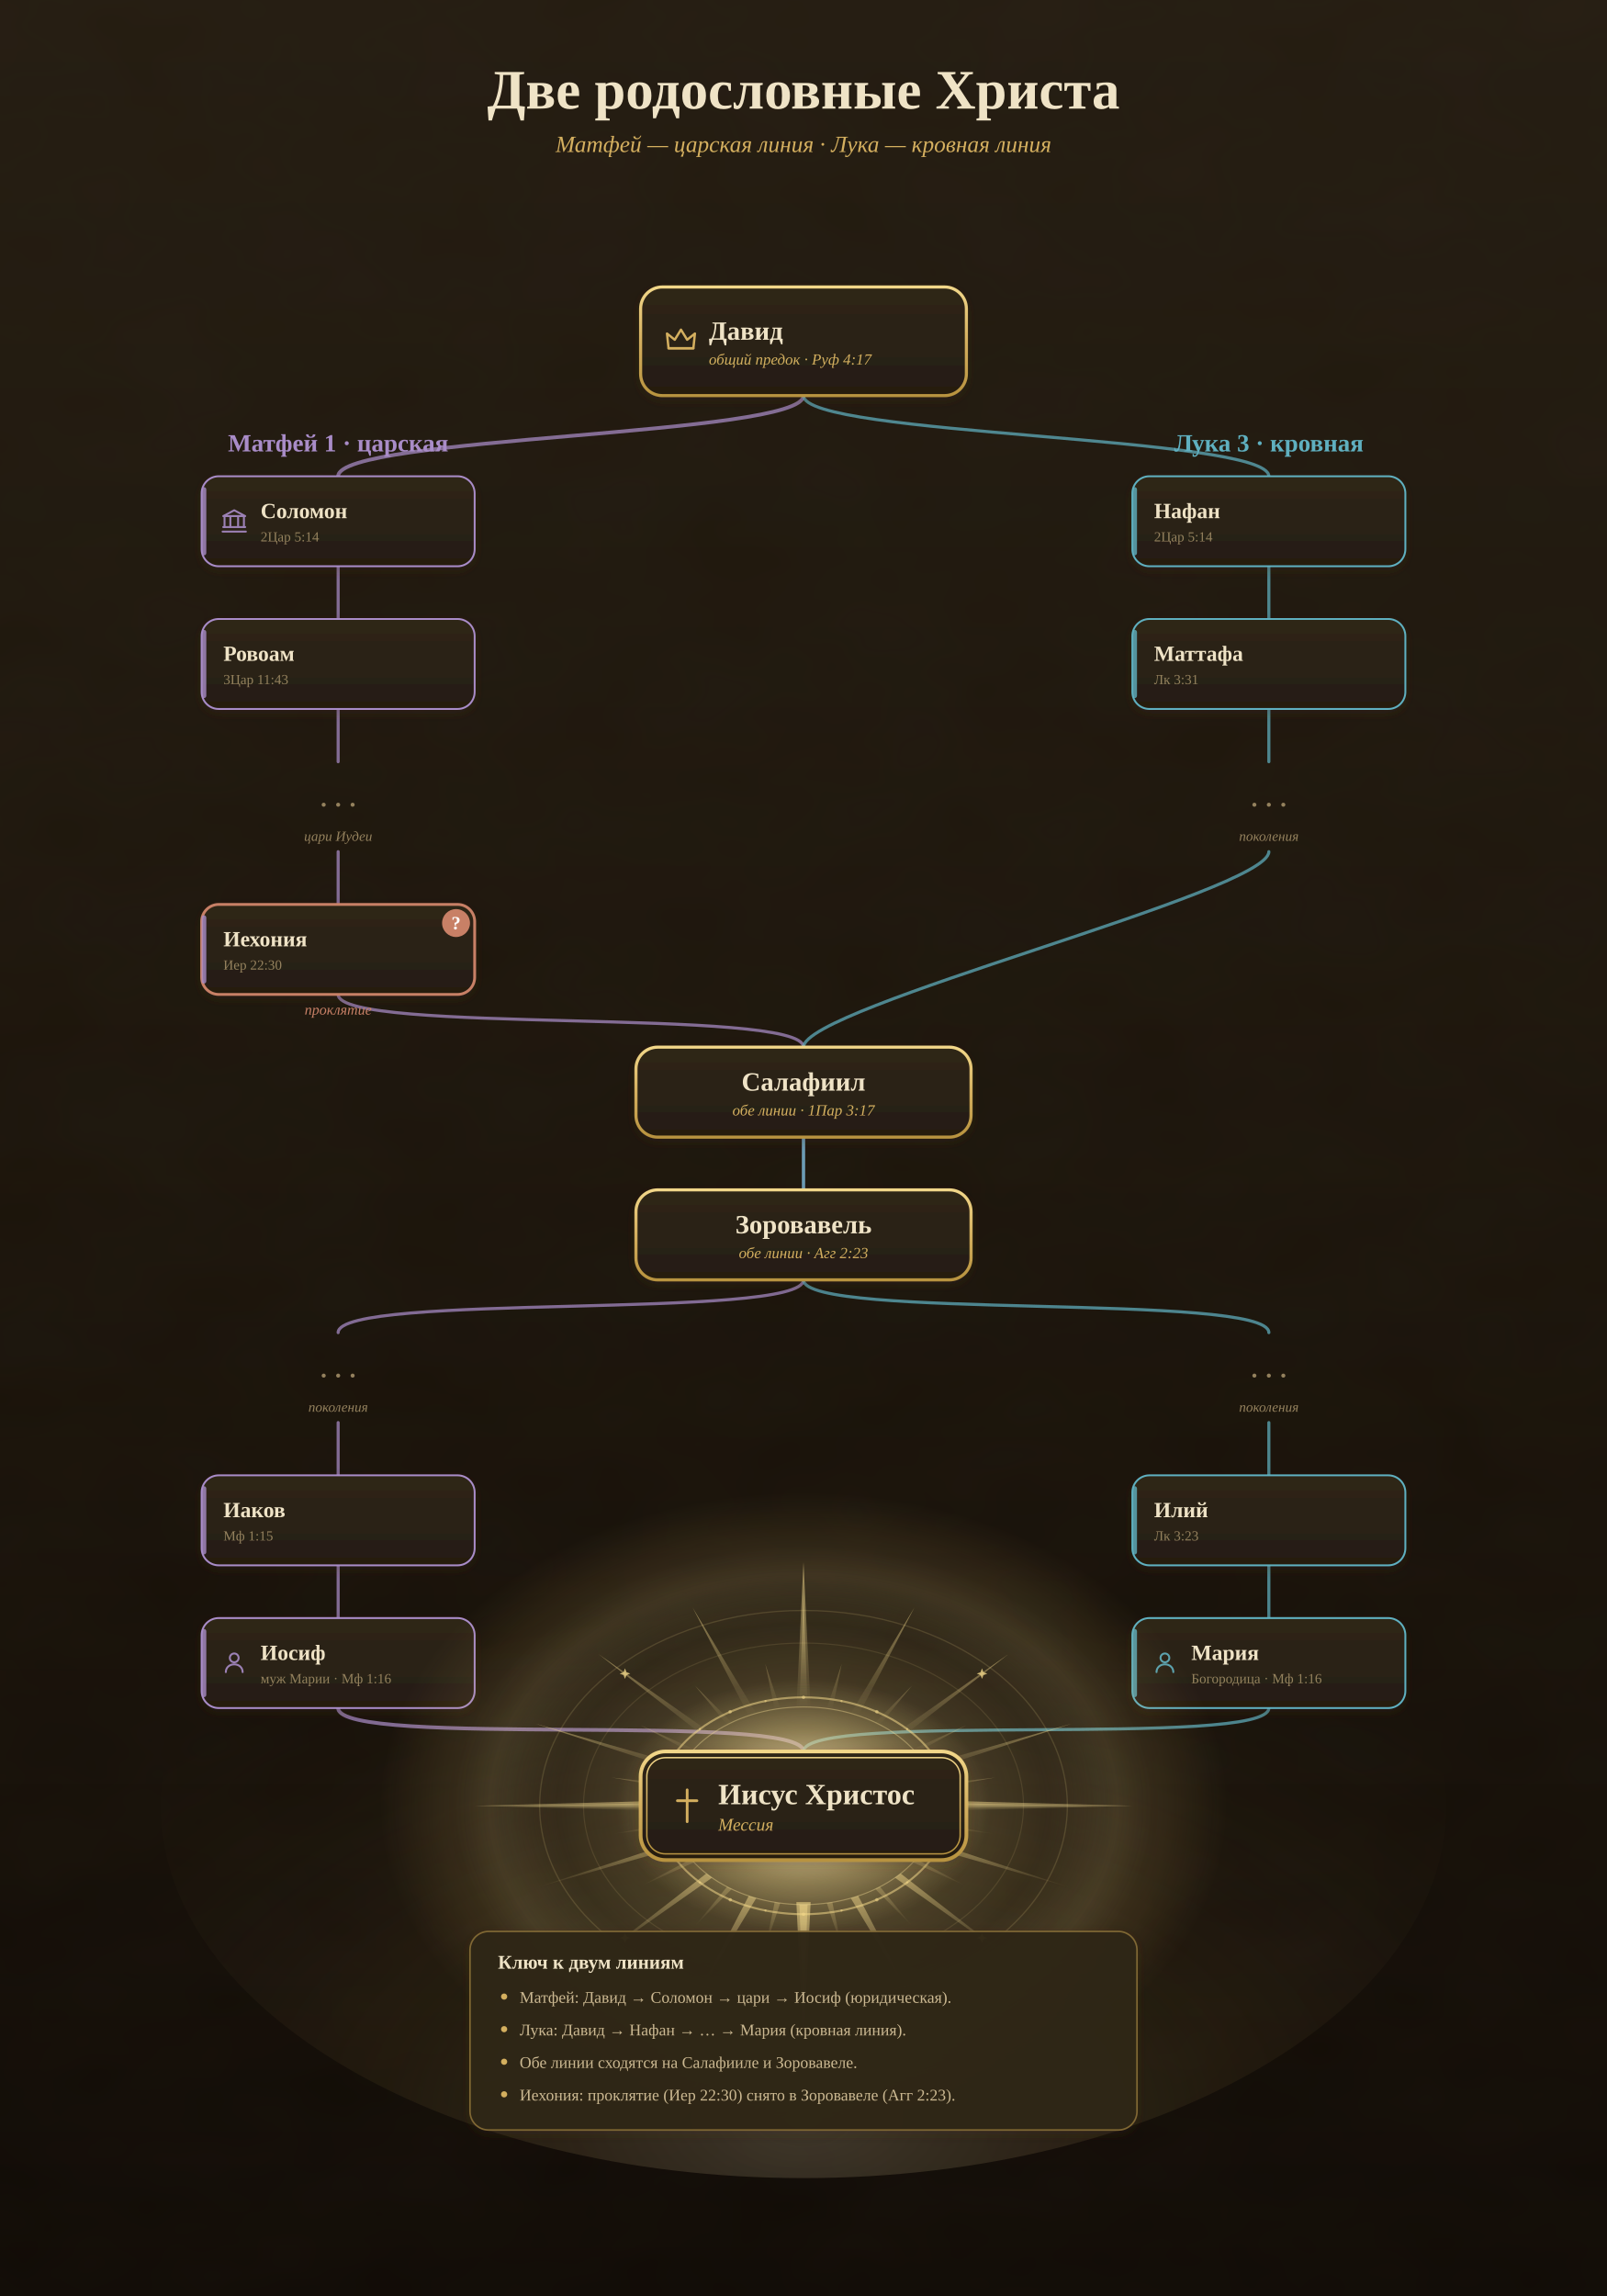
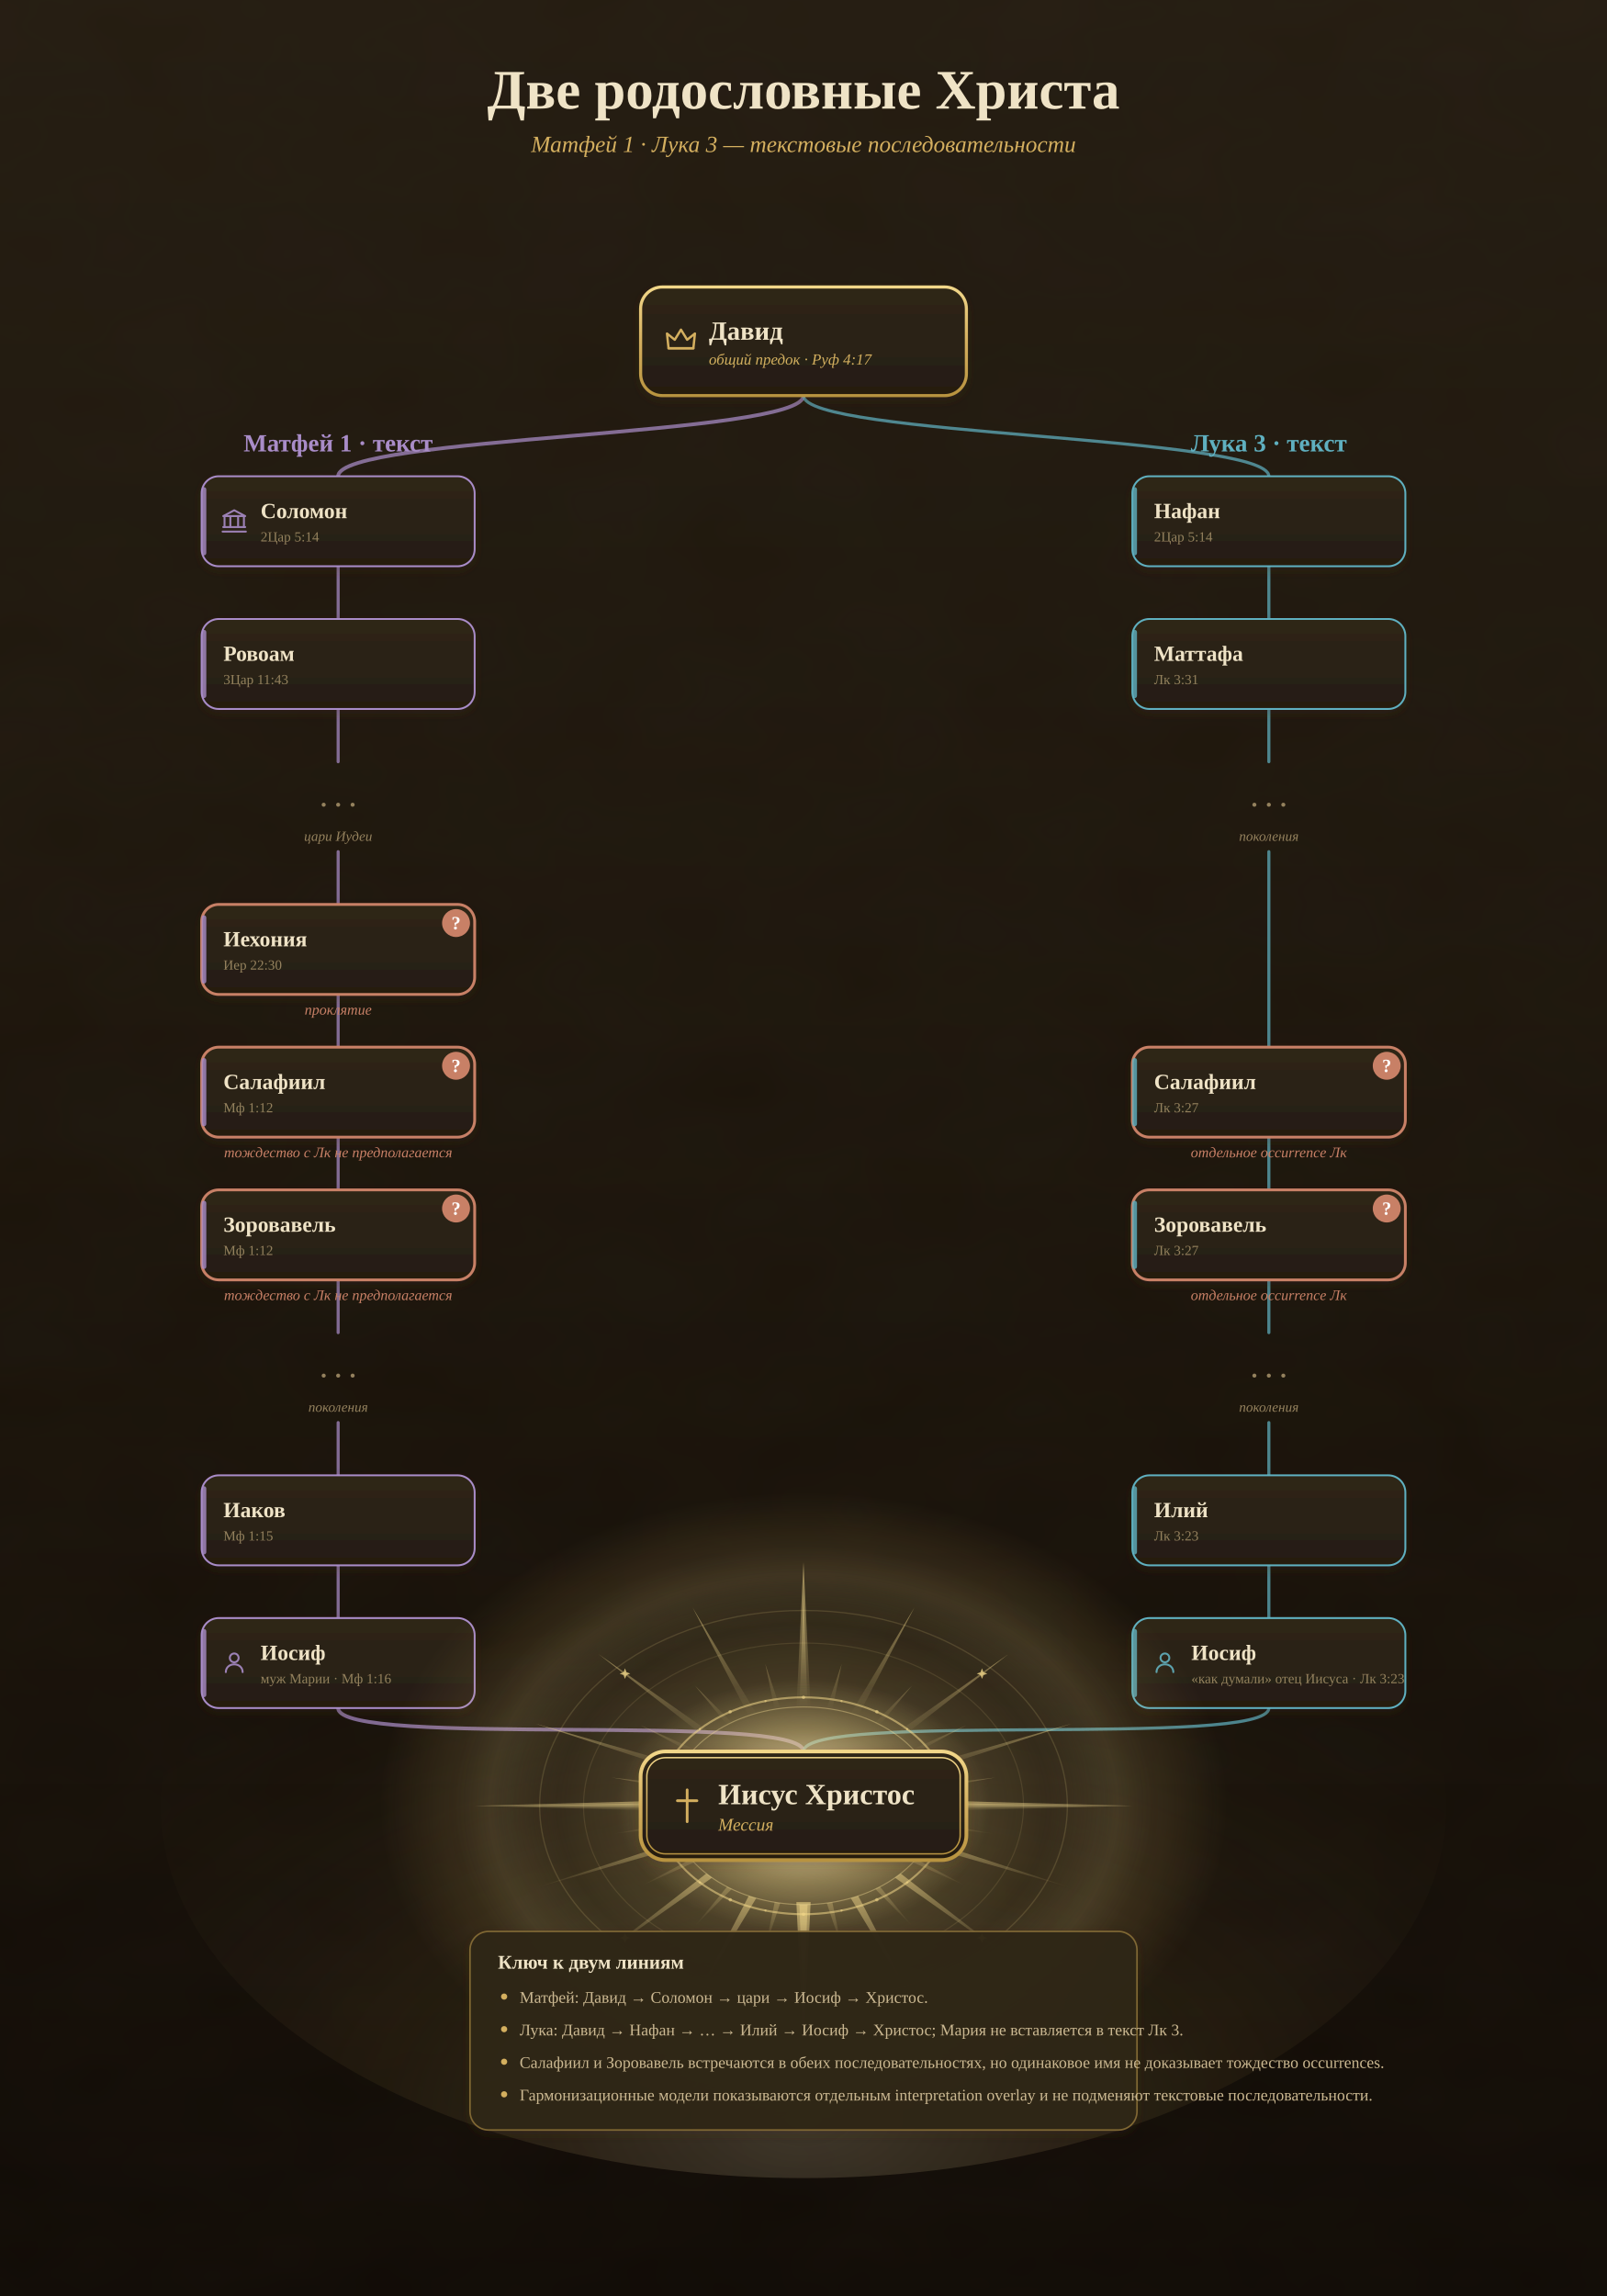
<svg xmlns="http://www.w3.org/2000/svg" viewBox="-518.0 -220.0 1036.0 1480.0" width="1036" height="1480" font-family="Georgia, 'Times New Roman', serif" role="img" aria-label="Две родословные Христа">
  <defs>
    <linearGradient id="paperGrad" x1="0" y1="0" x2="0" y2="1">
      <stop offset="0%" stop-color="#241c11" />
      <stop offset="55%" stop-color="#1b140b" />
      <stop offset="100%" stop-color="#100b06" />
    </linearGradient>
    <linearGradient id="goldGrad" x1="0" y1="0" x2="0" y2="1">
      <stop offset="0%" stop-color="#f2d789" />
      <stop offset="50%" stop-color="#d4af5f" />
      <stop offset="100%" stop-color="#b8933f" />
    </linearGradient>
    <linearGradient id="cardGrad" x1="0" y1="0" x2="0" y2="1">
      <stop offset="0%" stop-color="#2f2617" />
      <stop offset="100%" stop-color="#251d11" />
    </linearGradient>
    <linearGradient id="megaGrad" x1="0" y1="0" x2="0" y2="1">
      <stop offset="0%" stop-color="#261e12" />
      <stop offset="100%" stop-color="#1e1710" />
    </linearGradient>
    <filter id="paperTex" x="-5%" y="-5%" width="110%" height="110%">
      <feTurbulence type="fractalNoise" baseFrequency="0.011 0.017" numOctaves="3" seed="7" stitchTiles="stitch" result="mot" />
      <feColorMatrix in="mot" type="matrix" values="0 0 0 0 0.42  0 0 0 0 0.32  0 0 0 0 0.15  0 0 0 0.06 0" />
    </filter>
    <filter id="grain" x="0" y="0" width="100%" height="100%">
      <feTurbulence type="fractalNoise" baseFrequency="0.9" numOctaves="2" seed="11" stitchTiles="stitch" result="g" />
      <feColorMatrix in="g" type="matrix" values="0 0 0 0 0  0 0 0 0 0  0 0 0 0 0  0 0 0 0.035 0" />
    </filter>
    <filter id="cardShadow" x="-30%" y="-30%" width="160%" height="180%">
      <feDropShadow dx="0" dy="2.2" stdDeviation="3.4" flood-color="#4a3616" flood-opacity="0.26" />
    </filter>
    <filter id="goldSoft" x="-60%" y="-60%" width="220%" height="220%">
      <feGaussianBlur stdDeviation="3.2" />
    </filter>
    <filter id="desat">
      <feColorMatrix type="saturate" values="0.15" />
    </filter>
    <radialGradient id="l1glow" cx="50%" cy="92%" r="70%">
      <stop offset="0%" stop-color="#fff0c8" stop-opacity="0.18" />
      <stop offset="45%" stop-color="#d8b45f" stop-opacity="0.07" />
      <stop offset="78%" stop-color="#d8b45f" stop-opacity="0.02" />
      <stop offset="100%" stop-color="#d8b45f" stop-opacity="0" />
    </radialGradient>
    <radialGradient id="christBloom" cx="50%" cy="50%" r="50%">
      <stop offset="0%" stop-color="#f4dc94" stop-opacity="0.55" />
      <stop offset="38%" stop-color="#f2d789" stop-opacity="0.22" />
      <stop offset="100%" stop-color="#f2d789" stop-opacity="0" />
    </radialGradient>
    <linearGradient id="christRay" x1="0" y1="0" x2="0" y2="1">
      <stop offset="0%" stop-color="#f2d789" stop-opacity="0.85" />
      <stop offset="100%" stop-color="#f4dc94" stop-opacity="0" />
    </linearGradient>
    <radialGradient id="christCore" cx="50%" cy="50%" r="50%">
      <stop offset="0%" stop-color="#fff7e2" stop-opacity="0.9" />
      <stop offset="60%" stop-color="#f4dc94" stop-opacity="0.3" />
      <stop offset="100%" stop-color="#f4dc94" stop-opacity="0" />
    </radialGradient>
    <radialGradient id="christMandorla" cx="50%" cy="50%" r="50%">
      <stop offset="0%" stop-color="#fff7e2" stop-opacity="0" />
      <stop offset="58%" stop-color="#f4dc94" stop-opacity="0" />
      <stop offset="74%" stop-color="#f2d789" stop-opacity="0.14" />
      <stop offset="86%" stop-color="#d4af5f" stop-opacity="0.1" />
      <stop offset="100%" stop-color="#d4af5f" stop-opacity="0" />
    </radialGradient>
    <symbol id="ic-person" viewBox="0 0 24 24" fill="none" stroke="currentColor" stroke-width="1.5" stroke-linecap="round" stroke-linejoin="round">
      <circle cx="12" cy="8" r="3.4" />
      <path d="M5.5 19c0-3.6 2.9-6 6.5-6s6.5 2.4 6.5 6" />
    </symbol>
    <symbol id="ic-people" viewBox="0 0 24 24" fill="none" stroke="currentColor" stroke-width="1.5" stroke-linecap="round" stroke-linejoin="round">
      <circle cx="8.5" cy="8.6" r="2.7" />
      <circle cx="15.8" cy="9.2" r="2.3" />
      <path d="M3.5 18.5c0-2.9 2.2-4.9 5-4.9 1.4 0 2.6.5 3.5 1.3" />
      <path d="M12.6 18.5c.2-2.4 2-4 4.2-4 2.3 0 4.1 1.8 4.1 4.4" />
    </symbol>
    <symbol id="ic-ark" viewBox="0 0 24 24" fill="none" stroke="currentColor" stroke-width="1.5" stroke-linecap="round" stroke-linejoin="round">
      <path d="M3 12.5c1.6 3 5 4.7 9 4.7s7.4-1.7 9-4.7" />
      <path d="M6.2 12.4V8.8h11.6v3.6" />
      <path d="M9.4 8.8V6.4h5.2v2.4" />
      <path d="M12 6.4V4.6" />
    </symbol>
    <symbol id="ic-tent" viewBox="0 0 24 24" fill="none" stroke="currentColor" stroke-width="1.5" stroke-linecap="round" stroke-linejoin="round">
      <path d="M3 18.5 12 4l9 14.5" />
      <path d="M12 4v14.5" />
      <path d="M9.6 18.5c.3-2 1.1-3.4 2.4-3.4s2.1 1.4 2.4 3.4" />
    </symbol>
    <symbol id="ic-ladder" viewBox="0 0 24 24" fill="none" stroke="currentColor" stroke-width="1.5" stroke-linecap="round" stroke-linejoin="round">
      <path d="M8 3.5 6.5 20.5M16 3.5 17.5 20.5" />
      <path d="M7.3 7.5h9.1M7.1 11.2h9.5M6.9 14.9h9.9" />
    </symbol>
    <symbol id="ic-lion" viewBox="0 0 24 24" fill="none" stroke="currentColor" stroke-width="1.5" stroke-linecap="round" stroke-linejoin="round">
      <path d="M16.62 10.09 Q19 12 16.62 13.91 Q16.95 16.95 13.91 16.62 Q12 19 10.09 16.62 Q7.05 16.95 7.38 13.91 Q5 12 7.38 10.09 Q7.05 7.05 10.09 7.38 Q12 5 13.91 7.38 Q16.95 7.05 16.62 10.09 Z" />
      <circle cx="12" cy="12.3" r="3.5" />
      <circle cx="10.7" cy="11.7" r=".55" fill="currentColor" stroke="none" />
      <circle cx="13.3" cy="11.7" r=".55" fill="currentColor" stroke="none" />
      <path d="M11.2 13.1h1.6l-.8 1z" fill="currentColor" stroke="none" />
      <path d="M12 14.1v.7M10.8 15c.7.5 1.7.5 2.4 0" />
    </symbol>
    <symbol id="ic-crown" viewBox="0 0 24 24" fill="none" stroke="currentColor" stroke-width="1.5" stroke-linecap="round" stroke-linejoin="round">
      <path d="M4 16.5 3 7l5 4 4-6.5 4 6.5 5-4-1 9.5z" />
      <path d="M4 16.5h16" />
    </symbol>
    <symbol id="ic-cross" viewBox="0 0 24 24" fill="none" stroke="currentColor" stroke-width="1.5" stroke-linecap="round" stroke-linejoin="round">
      <path d="M12 3.2v17.6M6.6 9.2h10.8" />
    </symbol>
    <symbol id="ic-tree" viewBox="0 0 24 24" fill="none" stroke="currentColor" stroke-width="1.5" stroke-linecap="round" stroke-linejoin="round">
      <path d="M12 21v-6.4" />
      <path d="M9.2 15c-2.3 0-4-1.6-4-3.7 0-1.4.8-2.6 2-3.2-.1-.3-.1-.5-.1-.8 0-1.9 1.5-3.4 3.4-3.4 1.2 0 2.3.6 2.9 1.6.5-.3 1.1-.5 1.7-.5 1.9 0 3.4 1.5 3.4 3.4 0 .3 0 .5-.1.8 1.1.5 1.9 1.7 1.9 3.1 0 2.1-1.7 3.7-4 3.7z" />
      <path d="M12 15.2 9.9 13M12 12.6l2-2" />
    </symbol>
    <symbol id="ic-scroll" viewBox="0 0 24 24" fill="none" stroke="currentColor" stroke-width="1.5" stroke-linecap="round" stroke-linejoin="round">
      <path d="M7 5.5h10.5v11a2.5 2.5 0 0 1-2.5 2.5H6.5" />
      <path d="M9.5 9h5.5M9.5 12h5.5" />
      <path d="M7 5.5A2 2 0 0 0 5 7.5 2 2 0 0 0 7 9.5M6.5 19a2.2 2.2 0 0 0 2.2-2.2V7.5" />
    </symbol>
    <symbol id="ic-book" viewBox="0 0 24 24" fill="none" stroke="currentColor" stroke-width="1.5" stroke-linecap="round" stroke-linejoin="round">
      <path d="M12 6.2v13" />
      <path d="M12 6.2C10.4 5 8.4 4.6 5.5 4.6v12.6c2.9 0 4.9.4 6.5 1.6 1.6-1.2 3.6-1.6 6.5-1.6V4.6c-2.9 0-4.9.4-6.5 1.6z" />
    </symbol>
    <symbol id="ic-temple" viewBox="0 0 24 24" fill="none" stroke="currentColor" stroke-width="1.5" stroke-linecap="round" stroke-linejoin="round">
      <path d="M3.5 8 12 3.5 20.5 8z" />
      <path d="M4.5 8v8.5M9 8v8.5M15 8v8.5M19.5 8v8.5" />
      <path d="M3 20h18M3.5 16.5h17" />
    </symbol>
    <symbol id="ic-menorah" viewBox="0 0 24 24" fill="none" stroke="currentColor" stroke-width="1.5" stroke-linecap="round" stroke-linejoin="round">
      <path d="M12 16.5V7" />
      <path d="M12 12.4c0-2.1-1-3.4-2.9-3.4M9.1 9V7" />
      <path d="M12 13.1c0-2.9-1.8-4.6-4.4-4.6M7.6 8.5V7" />
      <path d="M12 13.8c0-3.7-2.6-5.8-5.9-5.8M6.1 8V7" />
      <path d="M12 12.4c0-2.1 1-3.4 2.9-3.4M14.9 9V7" />
      <path d="M12 13.1c0-2.9 1.8-4.6 4.4-4.6M16.4 8.5V7" />
      <path d="M12 13.8c0-3.7 2.6-5.8 5.9-5.8M17.9 8V7" />
      <path d="M9.5 16.5h5M10.7 18.6h2.6M12 16.5v2.1" />
    </symbol>
    <symbol id="ic-camel" viewBox="0 0 24 24" fill="none" stroke="currentColor" stroke-width="1.5" stroke-linecap="round" stroke-linejoin="round">
      <path d="M3.6 15c-.4-1.9.4-3.4 1.6-3.4.8 0 1.4.7 1.7 1.9.5-2.3 1.5-3.8 2.8-3.8 1.1 0 1.9 1.2 2.4 3.1" />
      <path d="M12.1 12.8c.4-2.3 1.4-3.9 2.8-3.9.8 0 1.4.5 1.8 1.2l.8 1.6c.3.6-.1 1.3-.6 1.6" />
      <path d="M5.6 15.2 6 19M8.4 14.1l.2 5.3M12.2 13.1l.2 6.3M15.4 14.6l.2 4.8" />
    </symbol>
    <symbol id="ic-ram" viewBox="0 0 24 24" fill="none" stroke="currentColor" stroke-width="1.5" stroke-linecap="round" stroke-linejoin="round">
      <path d="M12 10.4c-1.5 0-2.6 1.2-2.6 2.9 0 2 1.2 3.5 2.6 3.5s2.6-1.5 2.6-3.5c0-1.7-1.1-2.9-2.6-2.9z" />
      <circle cx="11" cy="12.9" r=".5" fill="currentColor" stroke="none" />
      <circle cx="13" cy="12.9" r=".5" fill="currentColor" stroke="none" />
      <path d="M12 14.5v.9M11.2 15.7c.5.4 1.1.4 1.6 0" />
      <path d="M9.5 11C9 8.8 7.2 7.4 5.4 8.1 3.7 8.7 3.1 10.7 4 12.3c.7 1.3 2.2 1.7 3.2.9.8-.65.9-1.9.1-2.6-.6-.55-1.6-.35-1.9.45" />
      <path d="M14.5 11c.5-2.2 2.3-3.6 4.1-2.9 1.7.6 2.3 2.6 1.4 4.2-.7 1.3-2.2 1.7-3.2.9-.8-.65-.9-1.9-.1-2.6.6-.55 1.6-.35 1.9.45" />
    </symbol>
    <symbol id="ic-mountain" viewBox="0 0 24 24" fill="none" stroke="currentColor" stroke-width="1.5" stroke-linecap="round" stroke-linejoin="round">
      <path d="M2.5 18.5 9 8l3.2 4.8L15 8.5l6.5 10z" />
      <path d="M7.4 10.4 9 8l1.6 2.4" />
    </symbol>
    <symbol id="ic-gate" viewBox="0 0 24 24" fill="none" stroke="currentColor" stroke-width="1.5" stroke-linecap="round" stroke-linejoin="round">
      <path d="M5 20V9a7 7 0 0 1 14 0v11" />
      <path d="M5 20h14" />
      <path d="M9 20v-7a3 3 0 0 1 6 0v7" />
    </symbol>
    <symbol id="ic-tribes" viewBox="0 0 24 24" fill="none" stroke="currentColor" stroke-width="1.5" stroke-linecap="round" stroke-linejoin="round">
      <path d="M6 4h12v13l-3-2-3 2-3-2-3 2z" />
      <path d="M9 8h6M9 11h6" />
    </symbol>
    <symbol id="ic-globe" viewBox="0 0 24 24" fill="none" stroke="currentColor" stroke-width="1.5" stroke-linecap="round" stroke-linejoin="round">
      <circle cx="12" cy="12" r="8.2" />
      <path d="M3.8 12h16.4M12 3.8v16.4" />
      <path d="M12 3.8c2.6 2.3 4 5.2 4 8.2s-1.4 5.9-4 8.2c-2.6-2.3-4-5.2-4-8.2s1.4-5.9 4-8.2z" />
    </symbol>
  </defs>
  <rect x="-518.0" y="-220.0" width="1036.0" height="1480.0" fill="url(#paperGrad)" />
  <rect x="-518.0" y="-220.0" width="1036.0" height="1480.0" filter="url(#paperTex)" opacity="0.5" />
  <ellipse cx="0" cy="944.0" rx="414.4" ry="240" fill="url(#l1glow)" />
  <text x="0" y="-150.0" text-anchor="middle" font-size="36" fill="#efe3c6" font-weight="bold">Две родословные Христа</text>
-   <text x="0" y="-122.0" text-anchor="middle" font-size="15" fill="#d4af5f" font-style="italic">Матфей — царская линия · Лука — кровная линия</text>
-   <text x="-300.0" y="71.0" text-anchor="middle" font-size="16" fill="#a98cc8" font-weight="bold">Матфей 1 · царская</text>
-   <text x="300.0" y="71.0" text-anchor="middle" font-size="16" fill="#5fb0c0" font-weight="bold">Лука 3 · кровная</text>
+   <text x="0" y="-122.0" text-anchor="middle" font-size="15" fill="#d4af5f" font-style="italic">Матфей 1 · Лука 3 — текстовые последовательности</text>
+   <text x="-300.0" y="71.0" text-anchor="middle" font-size="16" fill="#a98cc8" font-weight="bold">Матфей 1 · текст</text>
+   <text x="300.0" y="71.0" text-anchor="middle" font-size="16" fill="#5fb0c0" font-weight="bold">Лука 3 · текст</text>
  <path d="M0.0 35.0 C 0.0 61.0, -300.0 61.0, -300.0 87.0" fill="none" stroke="#a98cc8" stroke-width="2.4" opacity="0.72" stroke-linecap="round" />
  <path d="M-300.0 145.0 C -300.0 171.0, -300.0 153.0, -300.0 179.0" fill="none" stroke="#a98cc8" stroke-width="2" opacity="0.72" stroke-linecap="round" />
  <path d="M-300.0 237.0 C -300.0 263.0, -300.0 245.0, -300.0 271.0" fill="none" stroke="#a98cc8" stroke-width="2" opacity="0.72" stroke-linecap="round" />
  <path d="M-300.0 329.0 C -300.0 355.0, -300.0 337.0, -300.0 363.0" fill="none" stroke="#a98cc8" stroke-width="2" opacity="0.72" stroke-linecap="round" />
-   <path d="M-300.0 421.0 C -300.0 447.0, 0.0 429.0, 0.0 455.0" fill="none" stroke="#a98cc8" stroke-width="2" opacity="0.72" stroke-linecap="round" />
-   <path d="M0.0 513.0 C 0.0 539.0, 0.0 521.0, 0.0 547.0" fill="none" stroke="#a98cc8" stroke-width="2" opacity="0.72" stroke-linecap="round" />
-   <path d="M0.0 605.0 C 0.0 631.0, -300.0 613.0, -300.0 639.0" fill="none" stroke="#a98cc8" stroke-width="2" opacity="0.72" stroke-linecap="round" />
+   <path d="M-300.0 421.0 C -300.0 447.0, -300.0 429.0, -300.0 455.0" fill="none" stroke="#a98cc8" stroke-width="2" opacity="0.72" stroke-linecap="round" />
+   <path d="M-300.0 513.0 C -300.0 539.0, -300.0 521.0, -300.0 547.0" fill="none" stroke="#a98cc8" stroke-width="2" opacity="0.72" stroke-linecap="round" />
+   <path d="M-300.0 605.0 C -300.0 631.0, -300.0 613.0, -300.0 639.0" fill="none" stroke="#a98cc8" stroke-width="2" opacity="0.72" stroke-linecap="round" />
  <path d="M-300.0 697.0 C -300.0 723.0, -300.0 705.0, -300.0 731.0" fill="none" stroke="#a98cc8" stroke-width="2" opacity="0.72" stroke-linecap="round" />
  <path d="M-300.0 789.0 C -300.0 815.0, -300.0 797.0, -300.0 823.0" fill="none" stroke="#a98cc8" stroke-width="2" opacity="0.72" stroke-linecap="round" />
  <path d="M-300.0 881.0 C -300.0 907.0, 0.0 883.0, 0.0 909.0" fill="none" stroke="#a98cc8" stroke-width="2.4" opacity="0.72" stroke-linecap="round" />
  <path d="M0.0 35.0 C 0.0 61.0, 300.0 61.0, 300.0 87.0" fill="none" stroke="#5fb0c0" stroke-width="2" opacity="0.72" stroke-linecap="round" />
  <path d="M300.0 145.0 C 300.0 171.0, 300.0 153.0, 300.0 179.0" fill="none" stroke="#5fb0c0" stroke-width="2" opacity="0.72" stroke-linecap="round" />
  <path d="M300.0 237.0 C 300.0 263.0, 300.0 245.0, 300.0 271.0" fill="none" stroke="#5fb0c0" stroke-width="2" opacity="0.72" stroke-linecap="round" />
-   <path d="M300.0 329.0 C 300.0 355.0, 0.0 429.0, 0.0 455.0" fill="none" stroke="#5fb0c0" stroke-width="2" opacity="0.72" stroke-linecap="round" />
-   <path d="M0.0 513.0 C 0.0 539.0, 0.0 521.0, 0.0 547.0" fill="none" stroke="#5fb0c0" stroke-width="2" opacity="0.72" stroke-linecap="round" />
-   <path d="M0.0 605.0 C 0.0 631.0, 300.0 613.0, 300.0 639.0" fill="none" stroke="#5fb0c0" stroke-width="2" opacity="0.72" stroke-linecap="round" />
+   <path d="M300.0 329.0 C 300.0 355.0, 300.0 429.0, 300.0 455.0" fill="none" stroke="#5fb0c0" stroke-width="2" opacity="0.72" stroke-linecap="round" />
+   <path d="M300.0 513.0 C 300.0 539.0, 300.0 521.0, 300.0 547.0" fill="none" stroke="#5fb0c0" stroke-width="2" opacity="0.72" stroke-linecap="round" />
+   <path d="M300.0 605.0 C 300.0 631.0, 300.0 613.0, 300.0 639.0" fill="none" stroke="#5fb0c0" stroke-width="2" opacity="0.72" stroke-linecap="round" />
  <path d="M300.0 697.0 C 300.0 723.0, 300.0 705.0, 300.0 731.0" fill="none" stroke="#5fb0c0" stroke-width="2" opacity="0.72" stroke-linecap="round" />
  <path d="M300.0 789.0 C 300.0 815.0, 300.0 797.0, 300.0 823.0" fill="none" stroke="#5fb0c0" stroke-width="2" opacity="0.72" stroke-linecap="round" />
  <path d="M300.0 881.0 C 300.0 907.0, 0.0 883.0, 0.0 909.0" fill="none" stroke="#5fb0c0" stroke-width="2" opacity="0.72" stroke-linecap="round" />
  <g filter="url(#cardShadow)">
    <rect x="-105.0" y="-35.0" width="210.0" height="70.0" rx="14" fill="url(#cardGrad)" stroke="url(#goldGrad)" stroke-width="2" />
  </g>
  <use href="#ic-crown" x="-91.0" y="-12.0" width="24" height="24" color="#d4af5f" opacity="1" />
  <text x="-61.0" y="-1.0" text-anchor="start" font-size="17" fill="#efe3c6" font-weight="bold">Давид</text>
  <text x="-61.0" y="15.0" text-anchor="start" font-size="10" fill="#d4af5f" font-style="italic">общий предок · Руф 4:17</text>
  <g filter="url(#cardShadow)">
    <rect x="-388.0" y="87.0" width="176.0" height="58.0" rx="11" fill="url(#cardGrad)" stroke="#a98cc8" stroke-width="1.2" />
  </g>
  <rect x="-388.0" y="94.0" width="3" height="44.0" rx="1.5" fill="#a98cc8" opacity="0.8" />
  <use href="#ic-temple" x="-377.0" y="106.0" width="20" height="20" color="#a98cc8" opacity="0.9" />
  <text x="-350.0" y="114.0" font-size="14" fill="#efe3c6" font-weight="bold">Соломон</text>
  <text x="-350.0" y="129.0" font-size="9" fill="#94815d">2Цар 5:14</text>
  <g filter="url(#cardShadow)">
    <rect x="212.0" y="87.0" width="176.0" height="58.0" rx="11" fill="url(#cardGrad)" stroke="#5fb0c0" stroke-width="1.2" />
  </g>
  <rect x="212.0" y="94.0" width="3" height="44.0" rx="1.5" fill="#5fb0c0" opacity="0.8" />
  <text x="226.0" y="114.0" font-size="14" fill="#efe3c6" font-weight="bold">Нафан</text>
  <text x="226.0" y="129.0" font-size="9" fill="#94815d">2Цар 5:14</text>
  <g filter="url(#cardShadow)">
    <rect x="-388.0" y="179.0" width="176.0" height="58.0" rx="11" fill="url(#cardGrad)" stroke="#a98cc8" stroke-width="1.2" />
  </g>
  <rect x="-388.0" y="186.0" width="3" height="44.0" rx="1.5" fill="#a98cc8" opacity="0.8" />
  <text x="-374.0" y="206.0" font-size="14" fill="#efe3c6" font-weight="bold">Ровоам</text>
  <text x="-374.0" y="221.0" font-size="9" fill="#94815d">3Цар 11:43</text>
  <g filter="url(#cardShadow)">
    <rect x="212.0" y="179.0" width="176.0" height="58.0" rx="11" fill="url(#cardGrad)" stroke="#5fb0c0" stroke-width="1.2" />
  </g>
  <rect x="212.0" y="186.0" width="3" height="44.0" rx="1.5" fill="#5fb0c0" opacity="0.8" />
  <text x="226.0" y="206.0" font-size="14" fill="#efe3c6" font-weight="bold">Маттафа</text>
  <text x="226.0" y="221.0" font-size="9" fill="#94815d">Лк 3:31</text>
  <text x="-300.0" y="306.0" text-anchor="middle" font-size="22" fill="#94815d" letter-spacing="2">···</text>
  <text x="-300.0" y="322.0" text-anchor="middle" font-size="9" fill="#94815d" font-style="italic">цари Иудеи</text>
  <text x="300.0" y="306.0" text-anchor="middle" font-size="22" fill="#94815d" letter-spacing="2">···</text>
  <text x="300.0" y="322.0" text-anchor="middle" font-size="9" fill="#94815d" font-style="italic">поколения</text>
  <g filter="url(#cardShadow)">
    <rect x="-388.0" y="363.0" width="176.0" height="58.0" rx="11" fill="url(#cardGrad)" stroke="#c88066" stroke-width="1.8" />
  </g>
  <rect x="-388.0" y="370.0" width="3" height="44.0" rx="1.5" fill="#a98cc8" opacity="0.8" />
  <text x="-374.0" y="390.0" font-size="14" fill="#efe3c6" font-weight="bold">Иехония</text>
  <text x="-374.0" y="405.0" font-size="9" fill="#94815d">Иер 22:30</text>
  <circle cx="-224.0" cy="375.0" r="9" fill="#c88066" />
  <text x="-224.0" y="379.0" text-anchor="middle" font-size="12" fill="#fff" font-weight="bold">?</text>
  <text x="-300.0" y="434.0" text-anchor="middle" font-size="9.5" fill="#c88066" font-style="italic">проклятие</text>
  <g filter="url(#cardShadow)">
-     <rect x="-108.0" y="455.0" width="216.0" height="58.0" rx="14" fill="url(#cardGrad)" stroke="url(#goldGrad)" stroke-width="2" />
-   </g>
-   <text x="0.0" y="483.0" text-anchor="middle" font-size="17" fill="#efe3c6" font-weight="bold">Салафиил</text>
-   <text x="0.0" y="499.0" text-anchor="middle" font-size="10" fill="#d4af5f" font-style="italic">обе линии · 1Пар 3:17</text>
-   <g filter="url(#cardShadow)">
-     <rect x="-108.0" y="547.0" width="216.0" height="58.0" rx="14" fill="url(#cardGrad)" stroke="url(#goldGrad)" stroke-width="2" />
-   </g>
-   <text x="0.0" y="575.0" text-anchor="middle" font-size="17" fill="#efe3c6" font-weight="bold">Зоровавель</text>
-   <text x="0.0" y="591.0" text-anchor="middle" font-size="10" fill="#d4af5f" font-style="italic">обе линии · Агг 2:23</text>
+     <rect x="-388.0" y="455.0" width="176.0" height="58.0" rx="11" fill="url(#cardGrad)" stroke="#c88066" stroke-width="1.8" />
+   </g>
+   <rect x="-388.0" y="462.0" width="3" height="44.0" rx="1.5" fill="#a98cc8" opacity="0.8" />
+   <text x="-374.0" y="482.0" font-size="14" fill="#efe3c6" font-weight="bold">Салафиил</text>
+   <text x="-374.0" y="497.0" font-size="9" fill="#94815d">Мф 1:12</text>
+   <circle cx="-224.0" cy="467.0" r="9" fill="#c88066" />
+   <text x="-224.0" y="471.0" text-anchor="middle" font-size="12" fill="#fff" font-weight="bold">?</text>
+   <text x="-300.0" y="526.0" text-anchor="middle" font-size="9.5" fill="#c88066" font-style="italic">тождество с Лк не предполагается</text>
+   <g filter="url(#cardShadow)">
+     <rect x="212.0" y="455.0" width="176.0" height="58.0" rx="11" fill="url(#cardGrad)" stroke="#c88066" stroke-width="1.8" />
+   </g>
+   <rect x="212.0" y="462.0" width="3" height="44.0" rx="1.5" fill="#5fb0c0" opacity="0.8" />
+   <text x="226.0" y="482.0" font-size="14" fill="#efe3c6" font-weight="bold">Салафиил</text>
+   <text x="226.0" y="497.0" font-size="9" fill="#94815d">Лк 3:27</text>
+   <circle cx="376.0" cy="467.0" r="9" fill="#c88066" />
+   <text x="376.0" y="471.0" text-anchor="middle" font-size="12" fill="#fff" font-weight="bold">?</text>
+   <text x="300.0" y="526.0" text-anchor="middle" font-size="9.5" fill="#c88066" font-style="italic">отдельное occurrence Лк</text>
+   <g filter="url(#cardShadow)">
+     <rect x="-388.0" y="547.0" width="176.0" height="58.0" rx="11" fill="url(#cardGrad)" stroke="#c88066" stroke-width="1.8" />
+   </g>
+   <rect x="-388.0" y="554.0" width="3" height="44.0" rx="1.5" fill="#a98cc8" opacity="0.8" />
+   <text x="-374.0" y="574.0" font-size="14" fill="#efe3c6" font-weight="bold">Зоровавель</text>
+   <text x="-374.0" y="589.0" font-size="9" fill="#94815d">Мф 1:12</text>
+   <circle cx="-224.0" cy="559.0" r="9" fill="#c88066" />
+   <text x="-224.0" y="563.0" text-anchor="middle" font-size="12" fill="#fff" font-weight="bold">?</text>
+   <text x="-300.0" y="618.0" text-anchor="middle" font-size="9.5" fill="#c88066" font-style="italic">тождество с Лк не предполагается</text>
+   <g filter="url(#cardShadow)">
+     <rect x="212.0" y="547.0" width="176.0" height="58.0" rx="11" fill="url(#cardGrad)" stroke="#c88066" stroke-width="1.8" />
+   </g>
+   <rect x="212.0" y="554.0" width="3" height="44.0" rx="1.5" fill="#5fb0c0" opacity="0.8" />
+   <text x="226.0" y="574.0" font-size="14" fill="#efe3c6" font-weight="bold">Зоровавель</text>
+   <text x="226.0" y="589.0" font-size="9" fill="#94815d">Лк 3:27</text>
+   <circle cx="376.0" cy="559.0" r="9" fill="#c88066" />
+   <text x="376.0" y="563.0" text-anchor="middle" font-size="12" fill="#fff" font-weight="bold">?</text>
+   <text x="300.0" y="618.0" text-anchor="middle" font-size="9.5" fill="#c88066" font-style="italic">отдельное occurrence Лк</text>
  <text x="-300.0" y="674.0" text-anchor="middle" font-size="22" fill="#94815d" letter-spacing="2">···</text>
  <text x="-300.0" y="690.0" text-anchor="middle" font-size="9" fill="#94815d" font-style="italic">поколения</text>
  <text x="300.0" y="674.0" text-anchor="middle" font-size="22" fill="#94815d" letter-spacing="2">···</text>
  <text x="300.0" y="690.0" text-anchor="middle" font-size="9" fill="#94815d" font-style="italic">поколения</text>
  <g filter="url(#cardShadow)">
    <rect x="-388.0" y="731.0" width="176.0" height="58.0" rx="11" fill="url(#cardGrad)" stroke="#a98cc8" stroke-width="1.2" />
  </g>
  <rect x="-388.0" y="738.0" width="3" height="44.0" rx="1.5" fill="#a98cc8" opacity="0.8" />
  <text x="-374.0" y="758.0" font-size="14" fill="#efe3c6" font-weight="bold">Иаков</text>
  <text x="-374.0" y="773.0" font-size="9" fill="#94815d">Мф 1:15</text>
  <g filter="url(#cardShadow)">
    <rect x="212.0" y="731.0" width="176.0" height="58.0" rx="11" fill="url(#cardGrad)" stroke="#5fb0c0" stroke-width="1.2" />
  </g>
  <rect x="212.0" y="738.0" width="3" height="44.0" rx="1.5" fill="#5fb0c0" opacity="0.8" />
  <text x="226.0" y="758.0" font-size="14" fill="#efe3c6" font-weight="bold">Илий</text>
  <text x="226.0" y="773.0" font-size="9" fill="#94815d">Лк 3:23</text>
  <g filter="url(#cardShadow)">
    <rect x="-388.0" y="823.0" width="176.0" height="58.0" rx="11" fill="url(#cardGrad)" stroke="#a98cc8" stroke-width="1.2" />
  </g>
  <rect x="-388.0" y="830.0" width="3" height="44.0" rx="1.5" fill="#a98cc8" opacity="0.8" />
  <use href="#ic-person" x="-377.0" y="842.0" width="20" height="20" color="#a98cc8" opacity="0.9" />
  <text x="-350.0" y="850.0" font-size="14" fill="#efe3c6" font-weight="bold">Иосиф</text>
  <text x="-350.0" y="865.0" font-size="9" fill="#94815d">муж Марии · Мф 1:16</text>
  <g filter="url(#cardShadow)">
    <rect x="212.0" y="823.0" width="176.0" height="58.0" rx="11" fill="url(#cardGrad)" stroke="#5fb0c0" stroke-width="1.2" />
  </g>
  <rect x="212.0" y="830.0" width="3" height="44.0" rx="1.5" fill="#5fb0c0" opacity="0.8" />
  <use href="#ic-person" x="223.0" y="842.0" width="20" height="20" color="#5fb0c0" opacity="0.9" />
-   <text x="250.0" y="850.0" font-size="14" fill="#efe3c6" font-weight="bold">Мария</text>
-   <text x="250.0" y="865.0" font-size="9" fill="#94815d">Богородица · Мф 1:16</text>
+   <text x="250.0" y="850.0" font-size="14" fill="#efe3c6" font-weight="bold">Иосиф</text>
+   <text x="250.0" y="865.0" font-size="9" fill="#94815d">«как думали» отец Иисуса · Лк 3:23</text>
  <ellipse cx="0.0" cy="944.0" rx="273.0" ry="202.0" fill="url(#christMandorla)" />
  <ellipse cx="0.0" cy="944.0" rx="170.1" ry="125.9" fill="none" stroke="#f2d789" stroke-width="0.8" opacity="0.16" />
  <ellipse cx="0.0" cy="944.0" rx="141.8" ry="104.9" fill="none" stroke="#f2d789" stroke-width="0.7" opacity="0.12" />
  <ellipse cx="0.0" cy="944.0" rx="225.8" ry="167.1" fill="url(#christBloom)" />
  <ellipse cx="0.0" cy="944.0" rx="120.7" ry="81.6" fill="url(#christCore)" />
  <path d="M86.1 942.1 L186.9 944.0 L86.1 945.9 Z" fill="url(#christRay)" opacity="0.6" />
  <path d="M84.8 955.1 L123.6 962.2 L84.1 957.7 Z" fill="url(#christRay)" opacity="0.34" />
  <path d="M80.5 966.6 L172.7 996.9 L78.5 970.1 Z" fill="url(#christRay)" opacity="0.6" />
  <path d="M72.6 978.3 L104.8 995.8 L70.6 980.5 Z" fill="url(#christRay)" opacity="0.34" />
  <path d="M62.7 987.7 L132.2 1041.8 L59.0 990.4 Z" fill="url(#christRay)" opacity="0.6" />
  <path d="M49.3 996.2 L70.0 1021.5 L46.3 997.7 Z" fill="url(#christRay)" opacity="0.34" />
  <path d="M35.3 1002.1 L71.5 1071.8 L30.5 1003.6 Z" fill="url(#christRay)" opacity="0.6" />
  <path d="M18.6 1006.2 L24.6 1035.4 L15.0 1006.7 Z" fill="url(#christRay)" opacity="0.34" />
  <path d="M2.6 1007.7 L0.0 1082.3 L-2.6 1007.7 Z" fill="url(#christRay)" opacity="0.6" />
  <path d="M-15.0 1006.7 L-24.6 1035.4 L-18.6 1006.2 Z" fill="url(#christRay)" opacity="0.34" />
  <path d="M-30.5 1003.6 L-71.5 1071.8 L-35.3 1002.1 Z" fill="url(#christRay)" opacity="0.6" />
  <path d="M-46.3 997.7 L-70.0 1021.5 L-49.3 996.2 Z" fill="url(#christRay)" opacity="0.34" />
  <path d="M-59.0 990.4 L-132.2 1041.8 L-62.7 987.7 Z" fill="url(#christRay)" opacity="0.6" />
  <path d="M-70.6 980.5 L-104.8 995.8 L-72.6 978.3 Z" fill="url(#christRay)" opacity="0.34" />
  <path d="M-78.5 970.1 L-172.7 996.9 L-80.5 966.6 Z" fill="url(#christRay)" opacity="0.6" />
  <path d="M-84.1 957.7 L-123.6 962.2 L-84.8 955.1 Z" fill="url(#christRay)" opacity="0.34" />
  <path d="M-86.1 945.9 L-186.9 944.0 L-86.1 942.1 Z" fill="url(#christRay)" opacity="0.6" />
  <path d="M-84.8 932.9 L-123.6 925.8 L-84.1 930.3 Z" fill="url(#christRay)" opacity="0.34" />
  <path d="M-80.5 921.4 L-172.7 891.1 L-78.5 917.9 Z" fill="url(#christRay)" opacity="0.6" />
  <path d="M-72.6 909.7 L-104.8 892.2 L-70.6 907.5 Z" fill="url(#christRay)" opacity="0.34" />
  <path d="M-62.7 900.3 L-132.2 846.2 L-59.0 897.6 Z" fill="url(#christRay)" opacity="0.6" />
  <path d="M-49.3 891.8 L-70.0 866.5 L-46.3 890.3 Z" fill="url(#christRay)" opacity="0.34" />
  <path d="M-35.3 885.9 L-71.5 816.2 L-30.5 884.4 Z" fill="url(#christRay)" opacity="0.6" />
  <path d="M-18.6 881.8 L-24.6 852.6 L-15.0 881.3 Z" fill="url(#christRay)" opacity="0.34" />
  <path d="M-2.6 880.3 L-0.0 805.7 L2.6 880.3 Z" fill="url(#christRay)" opacity="0.6" />
  <path d="M15.0 881.3 L24.6 852.6 L18.6 881.8 Z" fill="url(#christRay)" opacity="0.34" />
  <path d="M30.5 884.4 L71.5 816.2 L35.3 885.9 Z" fill="url(#christRay)" opacity="0.6" />
  <path d="M46.3 890.3 L70.0 866.5 L49.3 891.8 Z" fill="url(#christRay)" opacity="0.34" />
  <path d="M59.0 897.6 L132.2 846.2 L62.7 900.3 Z" fill="url(#christRay)" opacity="0.6" />
  <path d="M70.6 907.5 L104.8 892.2 L72.6 909.7 Z" fill="url(#christRay)" opacity="0.34" />
  <path d="M78.5 917.9 L172.7 891.1 L80.5 921.4 Z" fill="url(#christRay)" opacity="0.6" />
  <path d="M84.1 930.3 L123.6 925.8 L84.8 932.9 Z" fill="url(#christRay)" opacity="0.34" />
  <path d="M83.9 940.6 L212.1 944.0 L83.9 947.4 Z" fill="url(#christRay)" opacity="0.7" />
  <path d="M4.6 1006.1 L0.0 1101.0 L-4.6 1006.1 Z" fill="url(#christRay)" opacity="0.7" />
  <path d="M-83.9 947.4 L-212.1 944.0 L-83.9 940.6 Z" fill="url(#christRay)" opacity="0.7" />
  <path d="M-4.6 881.9 L-0.0 787.0 L4.6 881.9 Z" fill="url(#christRay)" opacity="0.7" />
  <ellipse cx="0.0" cy="944.0" rx="94.5" ry="69.9" fill="none" stroke="#f2d789" stroke-width="1.3" opacity="0.55" />
  <ellipse cx="0.0" cy="944.0" rx="86.1" ry="63.7" fill="none" stroke="#f4dc94" stroke-width="0.7" opacity="0.4" />
  <circle cx="94.5" cy="944.0" r="1.1" fill="#f2d789" opacity="0.55" />
  <circle cx="91.3" cy="962.1" r="0.7" fill="#f2d789" opacity="0.55" />
  <circle cx="81.8" cy="979.0" r="1.1" fill="#f2d789" opacity="0.55" />
  <circle cx="66.8" cy="993.4" r="0.7" fill="#f2d789" opacity="0.55" />
  <circle cx="47.3" cy="1004.6" r="1.1" fill="#f2d789" opacity="0.55" />
  <circle cx="24.5" cy="1011.5" r="0.7" fill="#f2d789" opacity="0.55" />
  <circle cx="0.0" cy="1013.9" r="1.1" fill="#f2d789" opacity="0.55" />
  <circle cx="-24.5" cy="1011.5" r="0.7" fill="#f2d789" opacity="0.55" />
  <circle cx="-47.2" cy="1004.6" r="1.1" fill="#f2d789" opacity="0.55" />
  <circle cx="-66.8" cy="993.4" r="0.7" fill="#f2d789" opacity="0.55" />
  <circle cx="-81.8" cy="979.0" r="1.1" fill="#f2d789" opacity="0.55" />
  <circle cx="-91.3" cy="962.1" r="0.7" fill="#f2d789" opacity="0.55" />
  <circle cx="-94.5" cy="944.0" r="1.1" fill="#f2d789" opacity="0.55" />
  <circle cx="-91.3" cy="925.9" r="0.7" fill="#f2d789" opacity="0.55" />
  <circle cx="-81.8" cy="909.0" r="1.1" fill="#f2d789" opacity="0.55" />
  <circle cx="-66.8" cy="894.6" r="0.7" fill="#f2d789" opacity="0.55" />
  <circle cx="-47.3" cy="883.4" r="1.1" fill="#f2d789" opacity="0.55" />
  <circle cx="-24.5" cy="876.5" r="0.7" fill="#f2d789" opacity="0.55" />
  <circle cx="-0.0" cy="874.1" r="1.1" fill="#f2d789" opacity="0.55" />
  <circle cx="24.5" cy="876.5" r="0.7" fill="#f2d789" opacity="0.55" />
  <circle cx="47.3" cy="883.4" r="1.1" fill="#f2d789" opacity="0.55" />
  <circle cx="66.8" cy="894.6" r="0.7" fill="#f2d789" opacity="0.55" />
  <circle cx="81.8" cy="909.0" r="1.1" fill="#f2d789" opacity="0.55" />
  <circle cx="91.3" cy="925.9" r="0.7" fill="#f2d789" opacity="0.55" />
  <path d="M115.1 1025.8 L116.0 1028.2 L118.5 1029.2 L116.0 1030.1 L115.1 1032.6 L114.1 1030.1 L111.7 1029.2 L114.1 1028.2 Z" fill="#f2d789" opacity="0.8" />
  <path d="M-115.1 1025.8 L-114.1 1028.2 L-111.7 1029.2 L-114.1 1030.1 L-115.1 1032.6 L-116.0 1030.1 L-118.5 1029.2 L-116.0 1028.2 Z" fill="#f2d789" opacity="0.8" />
  <path d="M-115.1 855.4 L-114.1 857.9 L-111.7 858.8 L-114.1 859.8 L-115.1 862.2 L-116.0 859.8 L-118.5 858.8 L-116.0 857.9 Z" fill="#f2d789" opacity="0.8" />
  <path d="M115.1 855.4 L116.0 857.9 L118.5 858.8 L116.0 859.8 L115.1 862.2 L114.1 859.8 L111.7 858.8 L114.1 857.9 Z" fill="#f2d789" opacity="0.8" />
  <g filter="url(#cardShadow)">
    <rect x="-105.0" y="909.0" width="210.0" height="70.0" rx="16" fill="url(#cardGrad)" stroke="url(#goldGrad)" stroke-width="2.4" />
    <rect x="-101.0" y="913.0" width="202.0" height="62.0" rx="12" fill="none" stroke="url(#goldGrad)" stroke-width="0.9" />
  </g>
  <use href="#ic-cross" x="-89.0" y="930.0" width="28" height="28" color="#d4af5f" opacity="1" />
  <text x="-55.0" y="943.0" font-size="19" fill="#efe3c6" font-weight="bold">Иисус Христос</text>
  <text x="-55.0" y="960.0" font-size="11.5" fill="#d4af5f" font-style="italic">Мессия</text>
  <g>
    <rect x="-215.0" y="1025.0" width="430" height="128" rx="12" fill="#2f2617" stroke="#836a34" stroke-width="1" opacity="0.97" filter="url(#cardShadow)" />
    <text x="-197.0" y="1049.0" font-size="12.5" fill="#efe3c6" font-weight="bold">Ключ к двум линиям</text>
    <circle cx="-193.0" cy="1067.0" r="2" fill="#d4af5f" />
-     <text x="-183.0" y="1071.0" font-size="10.5" fill="#cbb891">Матфей: Давид → Соломон → цари → Иосиф (юридическая).</text>
+     <text x="-183.0" y="1071.0" font-size="10.5" fill="#cbb891">Матфей: Давид → Соломон → цари → Иосиф → Христос.</text>
    <circle cx="-193.0" cy="1088.0" r="2" fill="#d4af5f" />
-     <text x="-183.0" y="1092.0" font-size="10.5" fill="#cbb891">Лука: Давид → Нафан → … → Мария (кровная линия).</text>
+     <text x="-183.0" y="1092.0" font-size="10.5" fill="#cbb891">Лука: Давид → Нафан → … → Илий → Иосиф → Христос; Мария не вставляется в текст Лк 3.</text>
    <circle cx="-193.0" cy="1109.0" r="2" fill="#d4af5f" />
-     <text x="-183.0" y="1113.0" font-size="10.5" fill="#cbb891">Обе линии сходятся на Салафииле и Зоровавеле.</text>
+     <text x="-183.0" y="1113.0" font-size="10.5" fill="#cbb891">Салафиил и Зоровавель встречаются в обеих последовательностях, но одинаковое имя не доказывает тождество occurrences.</text>
    <circle cx="-193.0" cy="1130.0" r="2" fill="#d4af5f" />
-     <text x="-183.0" y="1134.0" font-size="10.5" fill="#cbb891">Иехония: проклятие (Иер 22:30) снято в Зоровавеле (Агг 2:23).</text>
+     <text x="-183.0" y="1134.0" font-size="10.5" fill="#cbb891">Гармонизационные модели показываются отдельным interpretation overlay и не подменяют текстовые последовательности.</text>
  </g>
</svg>
